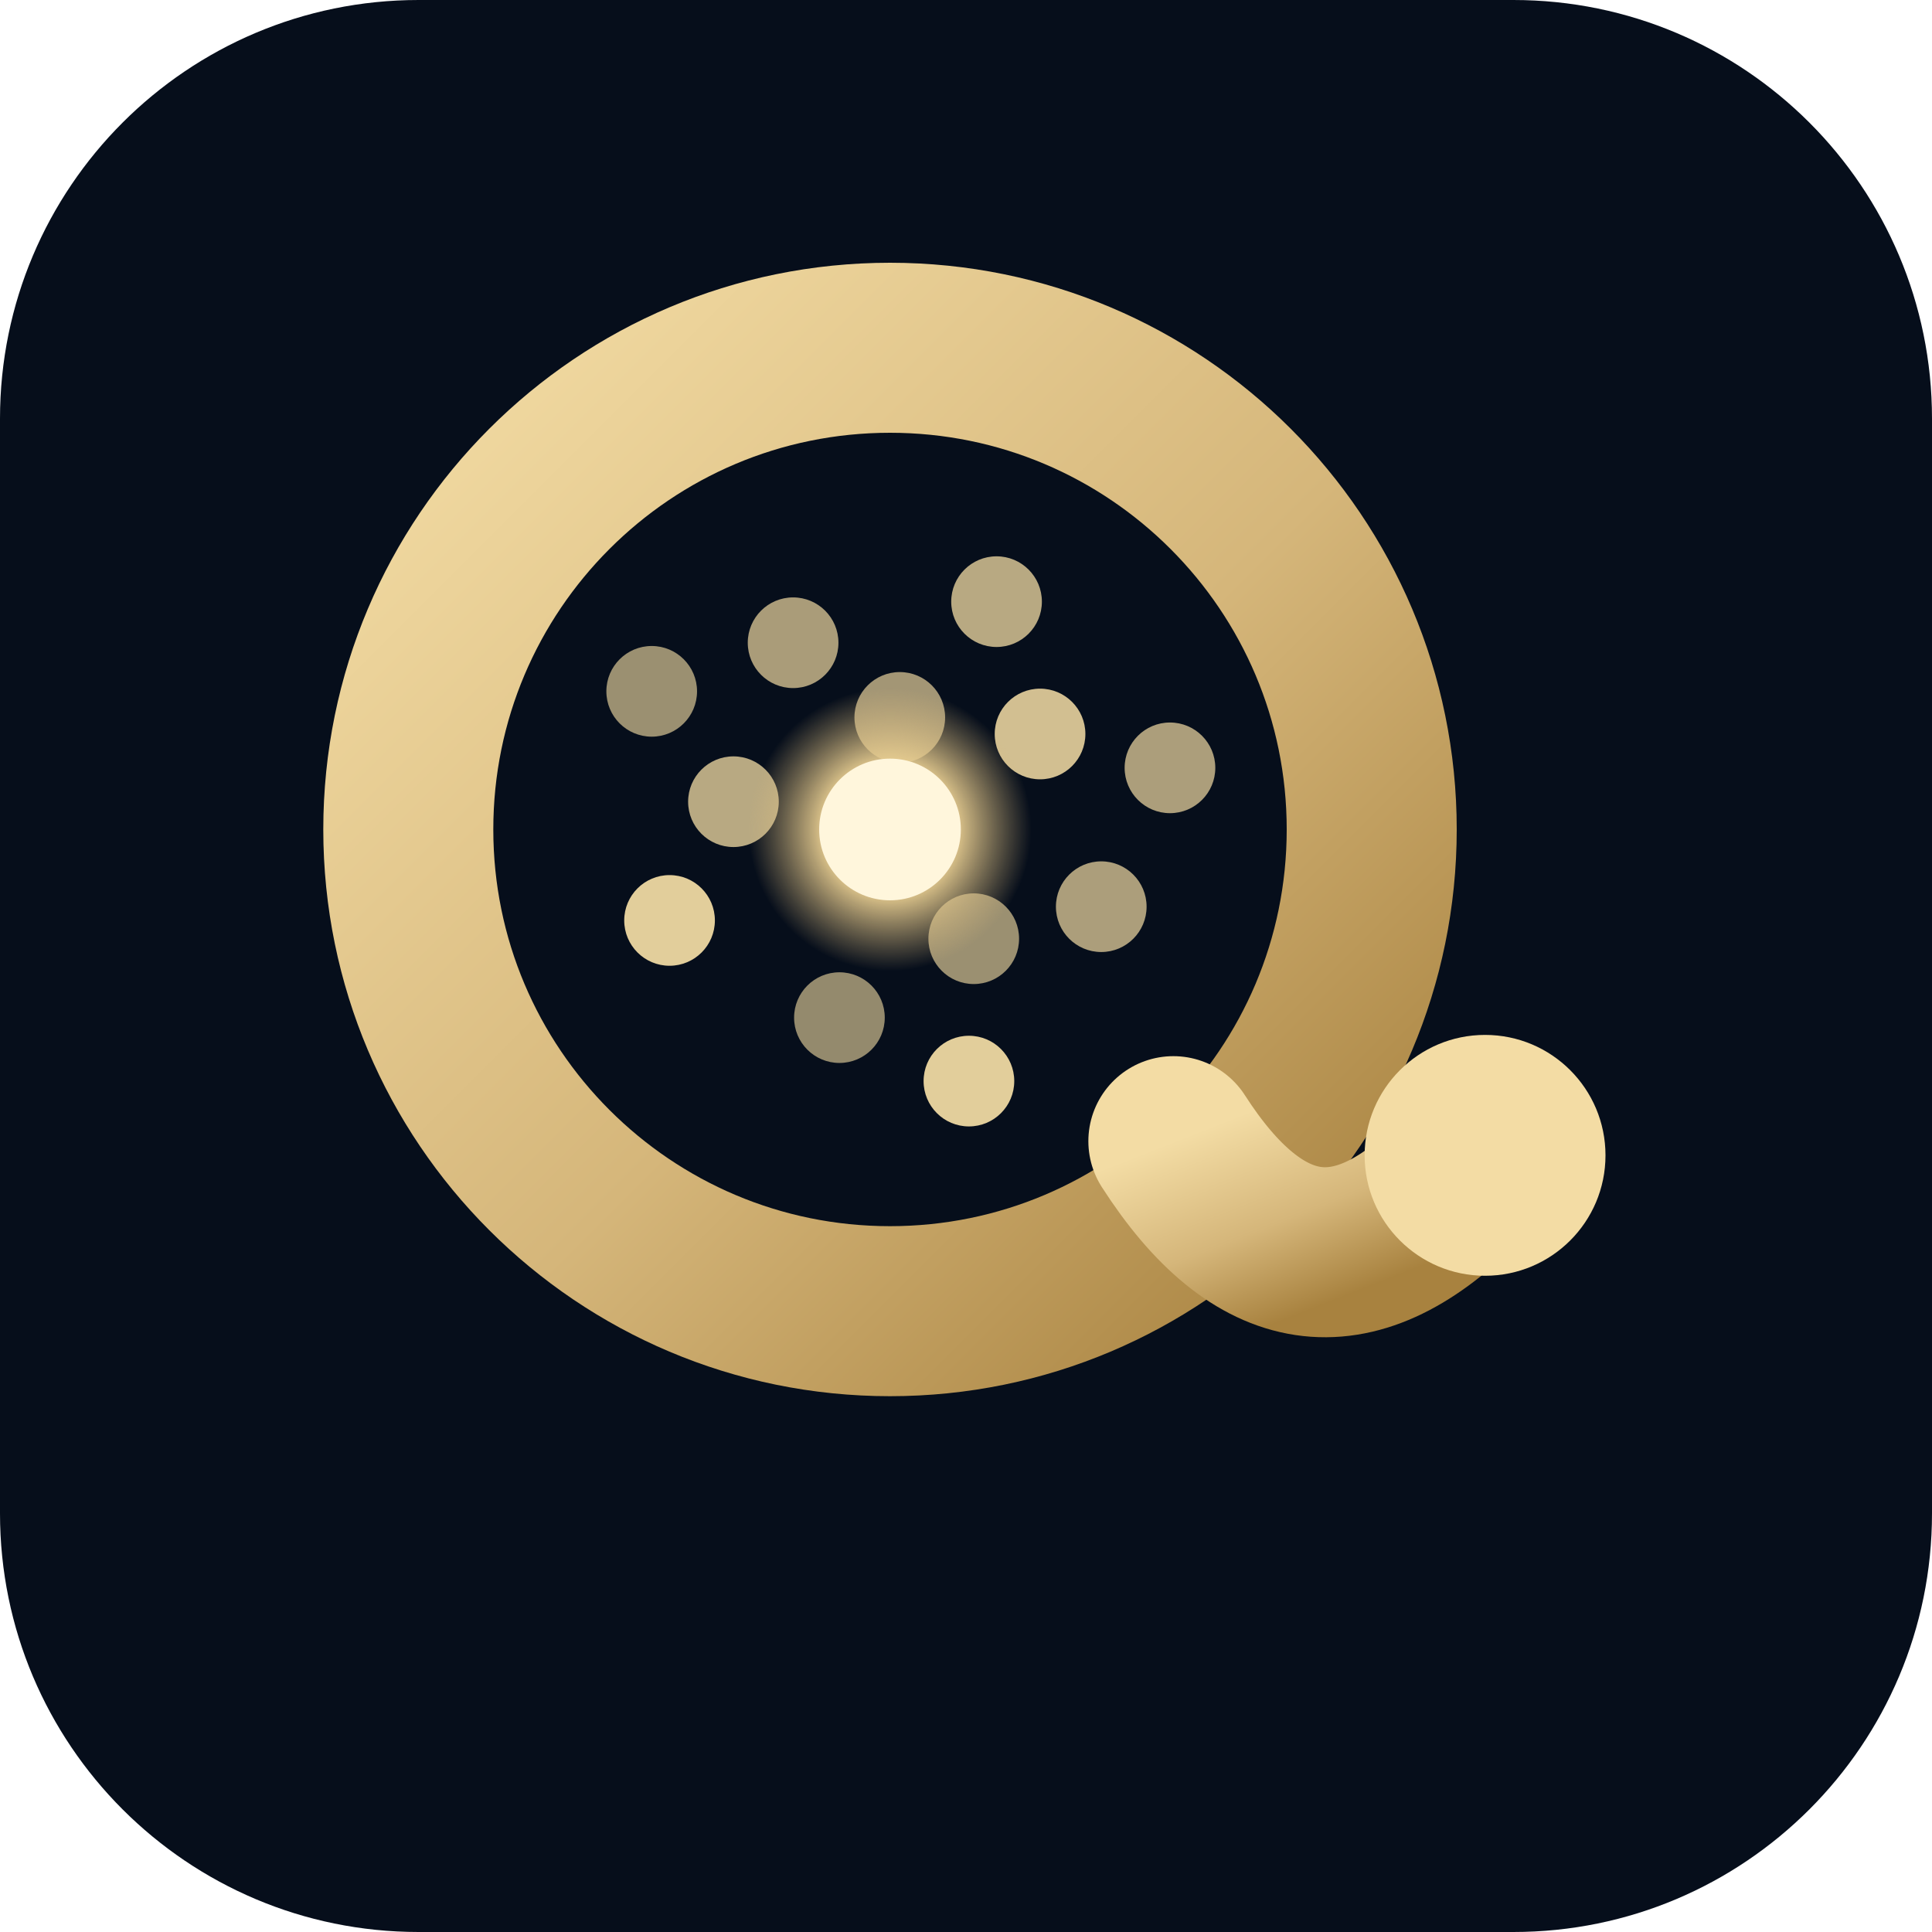
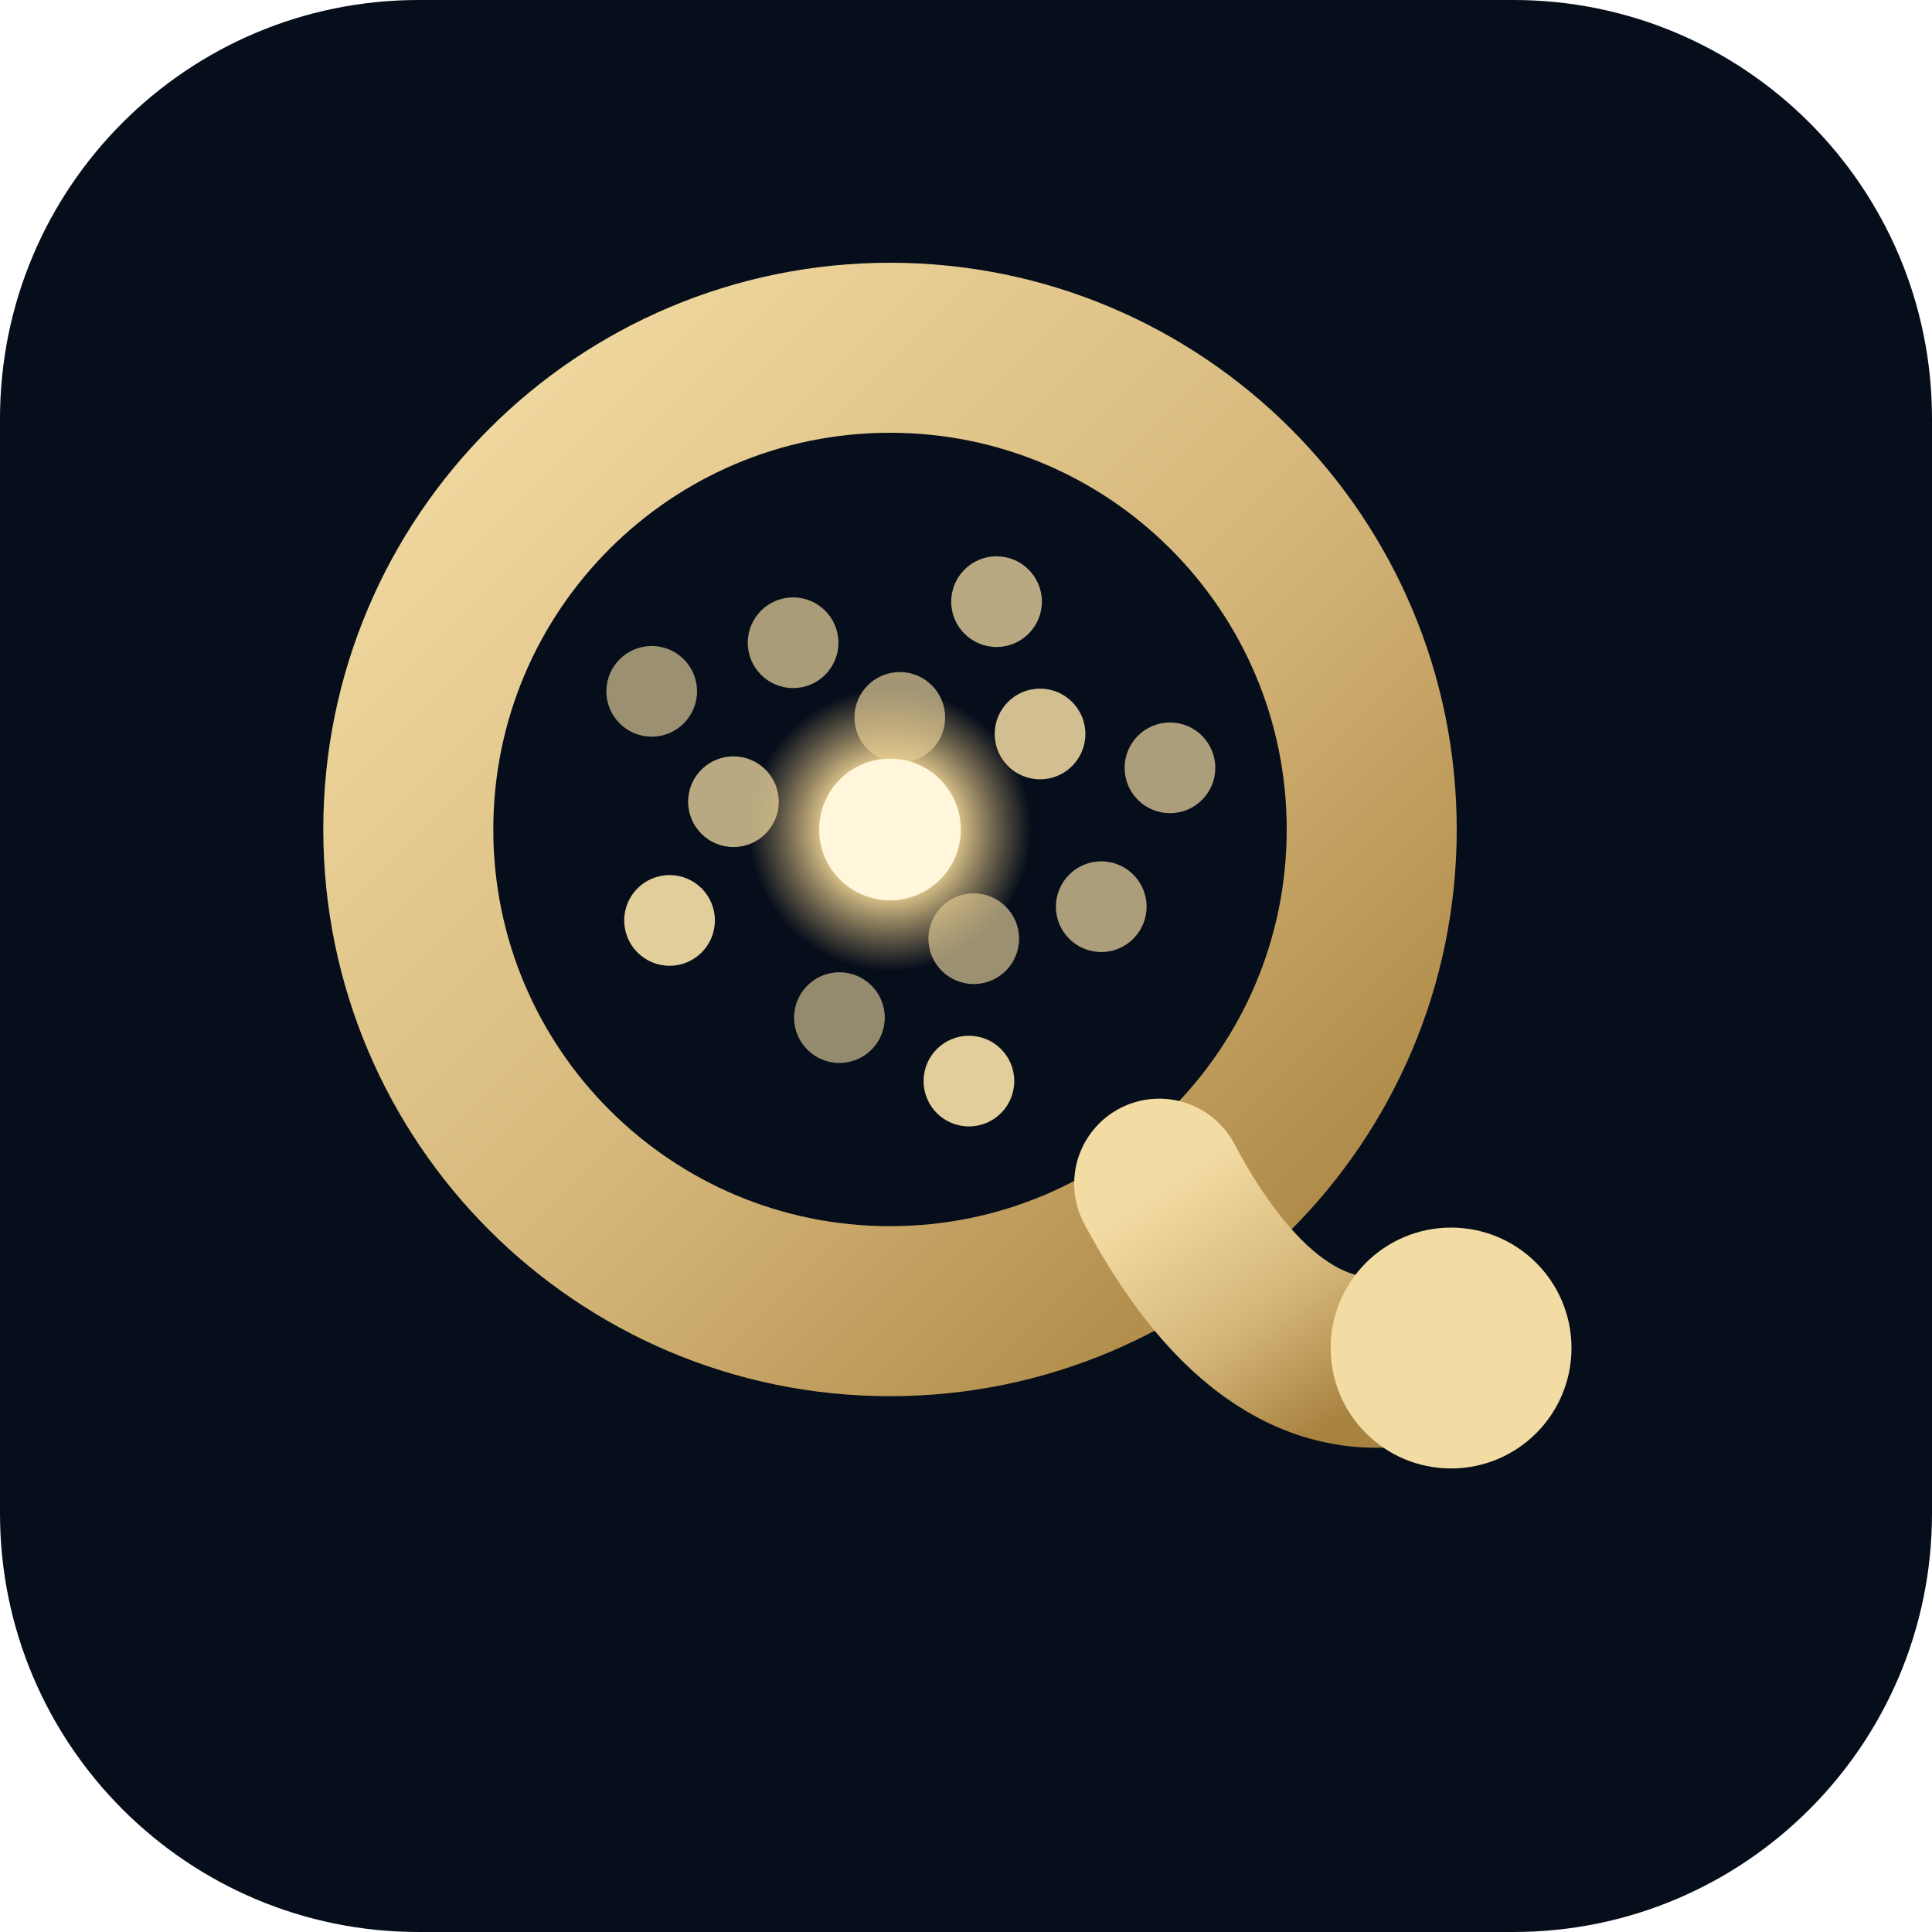
<svg xmlns="http://www.w3.org/2000/svg" viewBox="0 0 120 120">
  <defs>
    <linearGradient id="g" x1="0" y1="0" x2="1" y2="1">
      <stop offset="0" stop-color="#f3dca4" />
      <stop offset=".55" stop-color="#d5b67a" />
      <stop offset="1" stop-color="#a8823f" />
    </linearGradient>
    <radialGradient id="p">
      <stop offset="0" stop-color="#fff6dc" />
      <stop offset=".45" stop-color="#e9cf92" />
      <stop offset="1" stop-color="#d5b67a" stop-opacity="0" />
    </radialGradient>
  </defs>
  <rect width="120" height="120" rx="26" fill="#060e1b" />
  <g transform="translate(6 4) scale(.88)">
    <circle cx="56" cy="54" r="34" fill="none" stroke="url(#g)" stroke-width="12" />
    <circle cx="56.69" cy="46.09" r="3.2" fill="#f3dca4" fill-opacity="0.66" />
    <circle cx="61.91" cy="61.71" r="3.2" fill="#f3dca4" fill-opacity="0.63" />
    <circle cx="44.95" cy="52.04" r="3.2" fill="#f3dca4" fill-opacity="0.75" />
    <circle cx="66.59" cy="47.26" r="3.2" fill="#f3dca4" fill-opacity="0.86" />
    <circle cx="52.43" cy="67.28" r="3.2" fill="#f3dca4" fill-opacity="0.60" />
    <circle cx="49.16" cy="40.82" r="3.2" fill="#f3dca4" fill-opacity="0.69" />
    <circle cx="70.91" cy="59.45" r="3.2" fill="#f3dca4" fill-opacity="0.70" />
    <circle cx="40.44" cy="60.42" r="3.2" fill="#f3dca4" fill-opacity="0.93" />
    <circle cx="63.52" cy="37.92" r="3.2" fill="#f3dca4" fill-opacity="0.75" />
    <circle cx="61.57" cy="71.76" r="3.2" fill="#f3dca4" fill-opacity="0.93" />
    <circle cx="39.18" cy="44.25" r="3.2" fill="#f3dca4" fill-opacity="0.63" />
    <circle cx="75.76" cy="49.65" r="3.2" fill="#f3dca4" fill-opacity="0.70" />
    <circle cx="56" cy="54" r="10" fill="url(#p)" />
    <circle cx="56" cy="54" r="5" fill="#fff6dc" />
-     <path d="M76 76 Q85 90 96 79" fill="none" stroke="url(#g)" stroke-width="12" stroke-linecap="round" />
-     <circle cx="98" cy="77" r="8.5" fill="#f3dca4" />
+     <path d="M75 79 Q83 94 93.6 91.2" fill="none" stroke="url(#g)" stroke-width="12" stroke-linecap="round" />
+     <circle cx="95.6" cy="90.6" r="8.5" fill="#f3dca4" />
  </g>
</svg>
